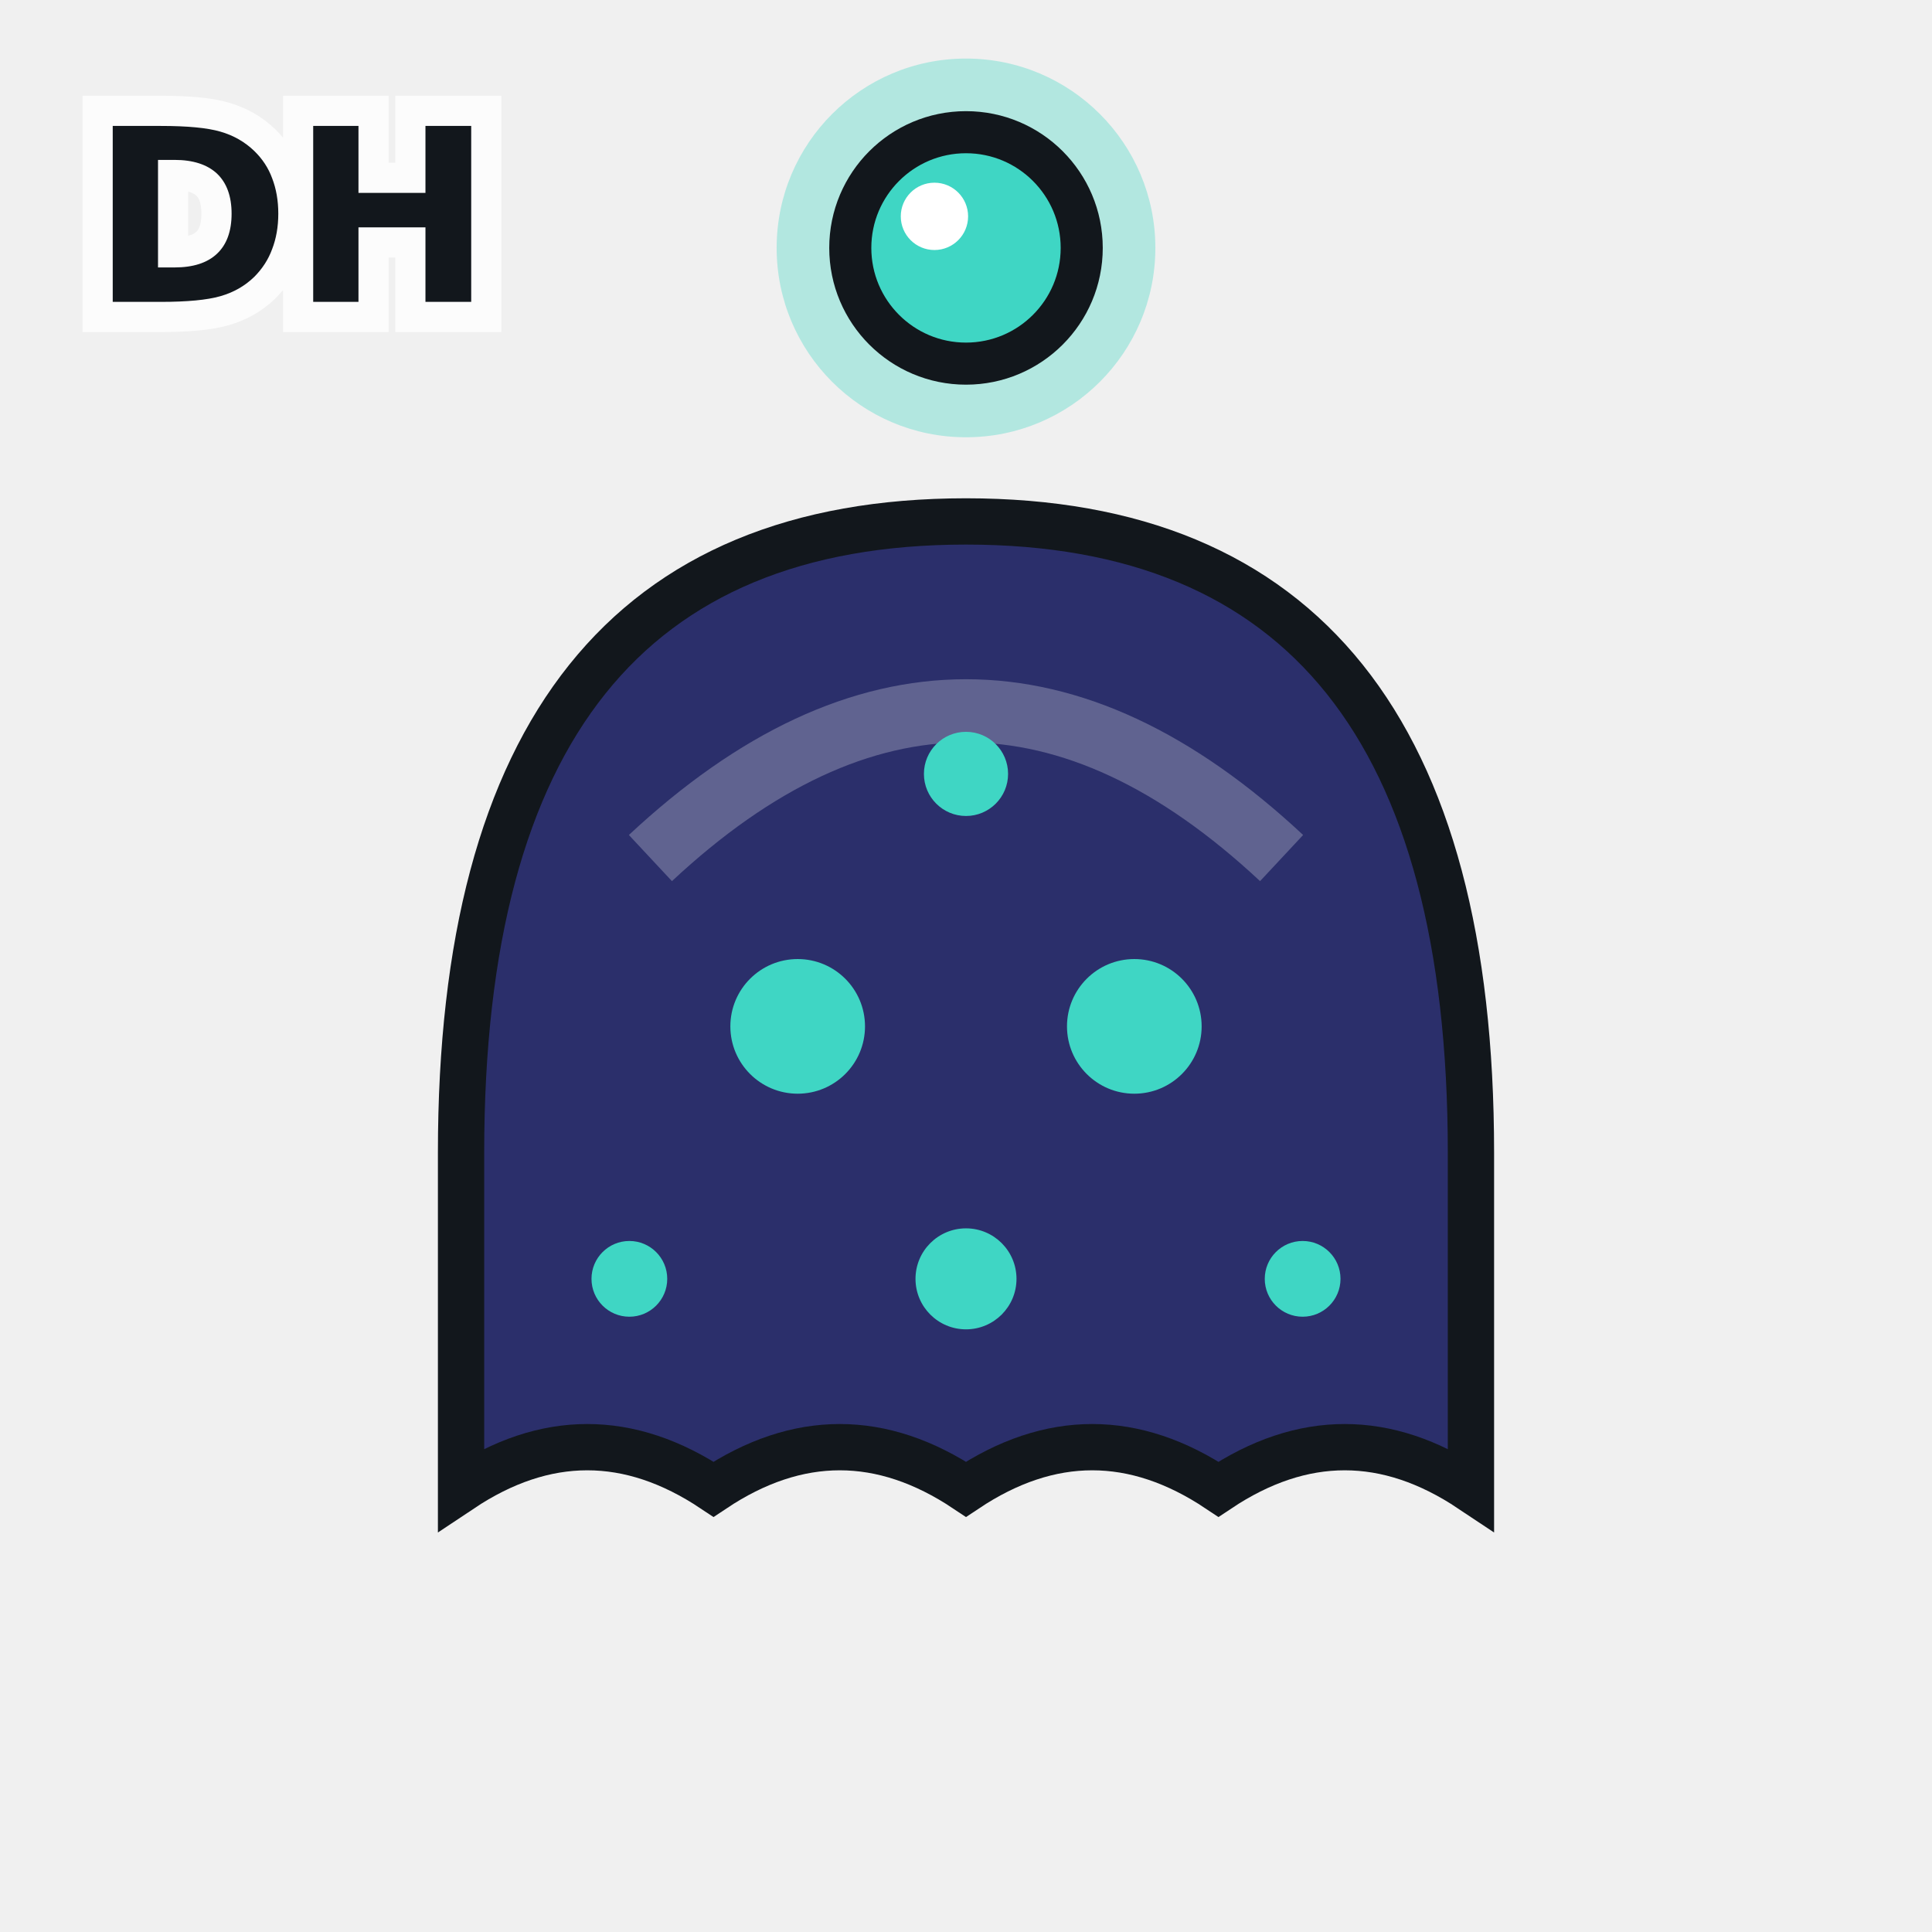
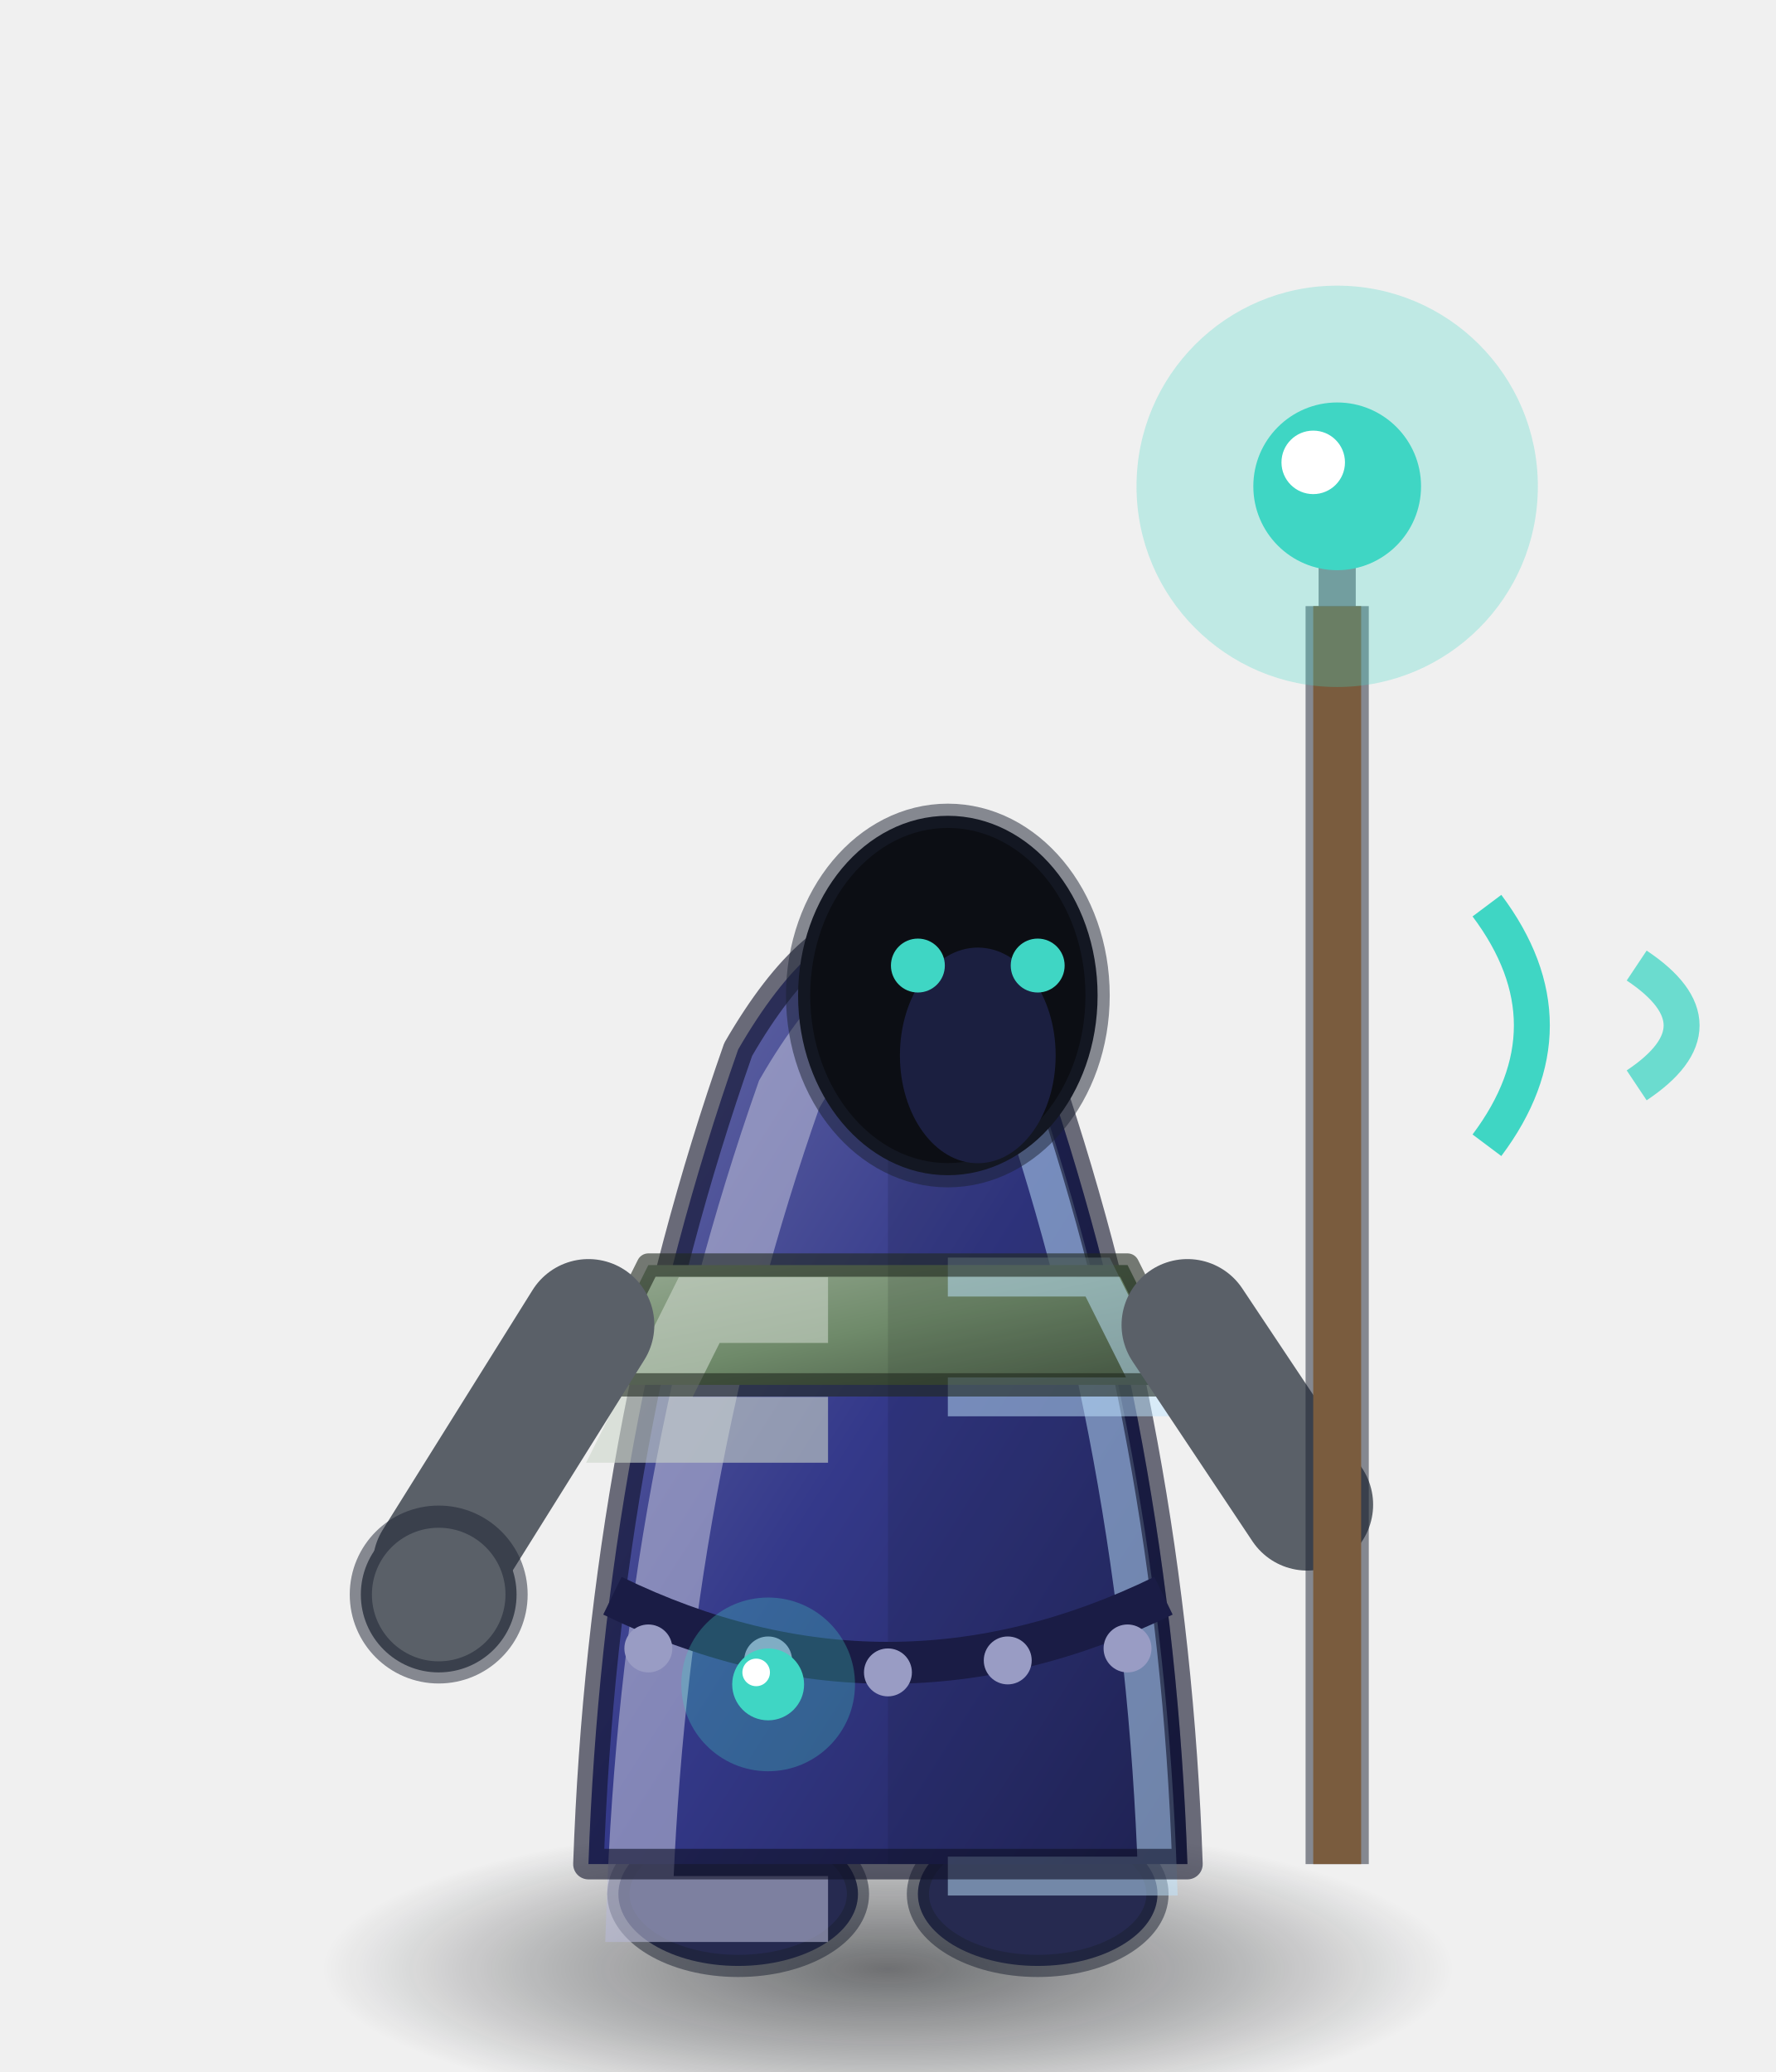
- <svg xmlns="http://www.w3.org/2000/svg" width="64" height="64" viewBox="0 0 64 64">
-   <g transform="translate(32,34) rotate(0) scale(0.968,0.968)">
-     <g transform="scale(.72)">
-       <g>
-         <circle cx="0" cy="-37" r="9" fill="#3fd6c4" opacity=".35" />
-         <circle cx="0" cy="-37" r="5.5" fill="#3fd6c4" stroke="#12171c" stroke-width="2" />
-         <circle cx="-1.5" cy="-38.5" r="1.6" fill="#fff" />
-         <path d="M-24 22 L-24 6 Q-24 -24 0 -24 Q24 -24 24 6 L24 22 Q18 18 12 22 Q6 18 0 22 Q-6 18 -12 22 Q-18 18 -24 22Z" fill="#2b2f6b" stroke="#12171c" stroke-width="2.2" />
-         <path d="M-15 -8 Q0 -22 15 -8" fill="none" stroke="#606390" stroke-width="3" />
-         <circle cx="-8" cy="0" r="3.2" fill="#3fd6c4" />
-         <circle cx="8" cy="0" r="3.2" fill="#3fd6c4" />
-         <circle cx="0" cy="-12" r="2" fill="#3fd6c4" />
-         <circle cx="-16" cy="12" r="1.8" fill="#3fd6c4" />
-         <circle cx="16" cy="12" r="1.8" fill="#3fd6c4" />
-         <circle cx="0" cy="12" r="2.4" fill="#3fd6c4" />
-       </g>
+ <svg xmlns="http://www.w3.org/2000/svg" width="96" height="112" viewBox="0 0 96 112">
+   <defs>
+     <radialGradient id="shadowg">
+       <stop offset="0" stop-color="#05080c" stop-opacity=".55" />
+       <stop offset=".6" stop-color="#05080c" stop-opacity=".25" />
+       <stop offset="1" stop-color="#05080c" stop-opacity="0" />
+     </radialGradient>
+   </defs>
+   <g transform="translate(48,104) scale(1.619)">
+     <ellipse cx="0" cy="1.5" rx="19" ry="5" fill="url(#shadowg)" />
+     <ellipse cx="-5" cy="-1" rx="4" ry="2.4" fill="#262a50" stroke="#1b2130" stroke-opacity=".5" stroke-width="0.74" />
+     <ellipse cx="5" cy="-1" rx="4" ry="2.4" fill="#262a50" stroke="#1b2130" stroke-opacity=".5" stroke-width="0.74" />
+     <linearGradient id="k452" x1="0" y1="0" x2="1" y2="1">
+       <stop offset="0" stop-color="#6c70aa" />
+       <stop offset=".5" stop-color="#34398a" />
+       <stop offset="1" stop-color="#202355" />
+     </linearGradient>
+     <clipPath id="k449">
+       <rect x="0" y="-90" width="120" height="180" />
+     </clipPath>
+     <clipPath id="k450">
+       <rect x="-120" y="-90" width="118" height="180" />
+     </clipPath>
+     <clipPath id="k451">
+       <rect x="2" y="-90" width="120" height="180" />
+     </clipPath>
+     <path d="M-10 -2Q-9.5 -16.4 -5.0 -29.2Q0 -37.84 5.0 -29.2Q9.5 -16.4 10 -2Z" fill="url(#k452)" />
+     <path d="M-10 -2Q-9.5 -16.4 -5.0 -29.2Q0 -37.84 5.0 -29.2Q9.5 -16.4 10 -2Z" fill="#1a1c45" opacity="0.21" clip-path="url(#k449)" />
+     <g clip-path="url(#k450)">
+       <path d="M-10 -2Q-9.5 -16.4 -5.0 -29.2Q0 -37.84 5.0 -29.2Q9.5 -16.4 10 -2Z" fill="none" stroke="#b7b9d6" stroke-width="2.2" opacity=".6" transform="translate(1.7 1.5)" />
    </g>
+     <g clip-path="url(#k451)">
+       <path d="M-10 -2Q-9.5 -16.4 -5.0 -29.2Q0 -37.84 5.0 -29.2Q9.5 -16.4 10 -2Z" fill="none" stroke="#bfe6ff" stroke-width="1.3" opacity=".5" transform="translate(-1 0.4)" />
+     </g>
+     <path d="M-10 -2Q-9.5 -16.4 -5.0 -29.2Q0 -37.84 5.0 -29.2Q9.5 -16.4 10 -2Z" fill="none" stroke="#0f1129" stroke-opacity=".6" stroke-width="1.02" stroke-linejoin="round" />
+     <path d="M-9.2 -10.96Q0 -6.48 9.2 -10.96" stroke="#1a1c45" stroke-width="1.4" fill="none" />
+     <path d="M-7.0 -21.2Q0.0 -18.0 7.0 -21.2" stroke="#1a1c45" stroke-width="1.1" fill="none" />
+     <circle cx="-8.0" cy="-9.2" r="0.8" fill="#999cc4" />
+     <circle cx="-4.0" cy="-8.8" r="0.8" fill="#999cc4" />
+     <circle cx="0.0" cy="-8.4" r="0.8" fill="#999cc4" />
+     <circle cx="4.0" cy="-8.8" r="0.8" fill="#999cc4" />
+     <circle cx="8.0" cy="-9.2" r="0.8" fill="#999cc4" />
+     <ellipse cx="2" cy="-31" rx="5" ry="6" fill="#0c0e14" stroke="#1b2130" stroke-opacity=".5" stroke-width="0.81" />
+     <ellipse cx="3" cy="-29" rx="2.6" ry="3.6" fill="#1b1f40" />
+     <path d="M20 -34Q23 -30 20 -26" stroke="#3fd6c4" stroke-width="1.2" fill="none" opacity="1.0" />
+     <path d="M25 -32Q28 -30 25 -28" stroke="#3fd6c4" stroke-width="1.2" fill="none" opacity="0.75" />
+     <path d="M30 -30Q33 -30 30 -30" stroke="#3fd6c4" stroke-width="1.2" fill="none" opacity="0.5" />
+     <circle cx="1.0" cy="-32.0" r="0.9" fill="#3fd6c4" />
+     <circle cx="5.0" cy="-32.0" r="0.9" fill="#3fd6c4" />
+     <linearGradient id="k456" x1="0" y1="0" x2="1" y2="1">
+       <stop offset="0" stop-color="#97aa93" />
+       <stop offset=".5" stop-color="#6f8a6a" />
+       <stop offset="1" stop-color="#445541" />
+     </linearGradient>
+     <clipPath id="k453">
+       <rect x="0" y="-90" width="120" height="180" />
+     </clipPath>
+     <clipPath id="k454">
+       <rect x="-120" y="-90" width="118" height="180" />
+     </clipPath>
+     <clipPath id="k455">
+       <rect x="2" y="-90" width="120" height="180" />
+     </clipPath>
+     <path d="M-8 -22H8L10 -18H-10Z" fill="url(#k456)" />
+     <path d="M-8 -22H8L10 -18H-10Z" fill="#374535" opacity="0.21" clip-path="url(#k453)" />
+     <g clip-path="url(#k454)">
+       <path d="M-8 -22H8L10 -18H-10Z" fill="none" stroke="#ccd6ca" stroke-width="2.2" opacity=".6" transform="translate(1.7 1.5)" />
+     </g>
+     <g clip-path="url(#k455)">
+       <path d="M-8 -22H8L10 -18H-10Z" fill="none" stroke="#bfe6ff" stroke-width="1.3" opacity=".5" transform="translate(-1 0.4)" />
+     </g>
+     <path d="M-8 -22H8L10 -18H-10Z" fill="none" stroke="#21291f" stroke-opacity=".6" stroke-width="0.78" stroke-linejoin="round" />
+     <path d="M-10.0 -20.0L-15.0 -12.0" stroke="#1b2130" stroke-opacity=".5" stroke-width="3.84" stroke-linecap="round" fill="none" />
+     <path d="M-10.0 -20.0L-15.0 -12.0" stroke="#5a6068" stroke-width="4.4" stroke-linecap="round" fill="none" />
+     <circle cx="-15.0" cy="-11.0" r="2.6" fill="#5a6068" stroke="#1b2130" stroke-opacity=".5" stroke-width="0.74" opacity="1" />
+     <path d="M10.0 -20.0L14.0 -14.0" stroke="#1b2130" stroke-opacity=".5" stroke-width="3.84" stroke-linecap="round" fill="none" />
+     <path d="M10.0 -20.0L14.0 -14.0" stroke="#5a6068" stroke-width="4.4" stroke-linecap="round" fill="none" />
+     <path d="M15 -2V-44" stroke="#1b2130" stroke-opacity=".5" stroke-width="2.11" />
+     <path d="M15 -2V-44" stroke="#7a5c3e" stroke-width="1.6" />
+     <path d="M15 -44V-48" stroke="#1b2130" stroke-opacity=".5" stroke-width="1.24" />
+     <circle cx="15.0" cy="-48.0" r="6.7" fill="#3fd6c4" opacity=".28" />
+     <circle cx="15.0" cy="-48.0" r="2.8" fill="#3fd6c4" />
+     <circle cx="14.2" cy="-48.8" r="1.06" fill="#fff" />
+     <circle cx="-4.0" cy="-8.0" r="2.9" fill="#3fd6c4" opacity=".28" />
+     <circle cx="-4.0" cy="-8.0" r="1.2" fill="#3fd6c4" />
+     <circle cx="-4.4" cy="-8.4" r="0.46" fill="#fff" />
  </g>
-   <text x="3" y="10" font-family="Verdana,DejaVu Sans,sans-serif" font-size="8" font-weight="700" fill="#12171c" stroke="#fff" stroke-width="2" stroke-opacity=".8" paint-order="stroke">DH</text>
</svg>
